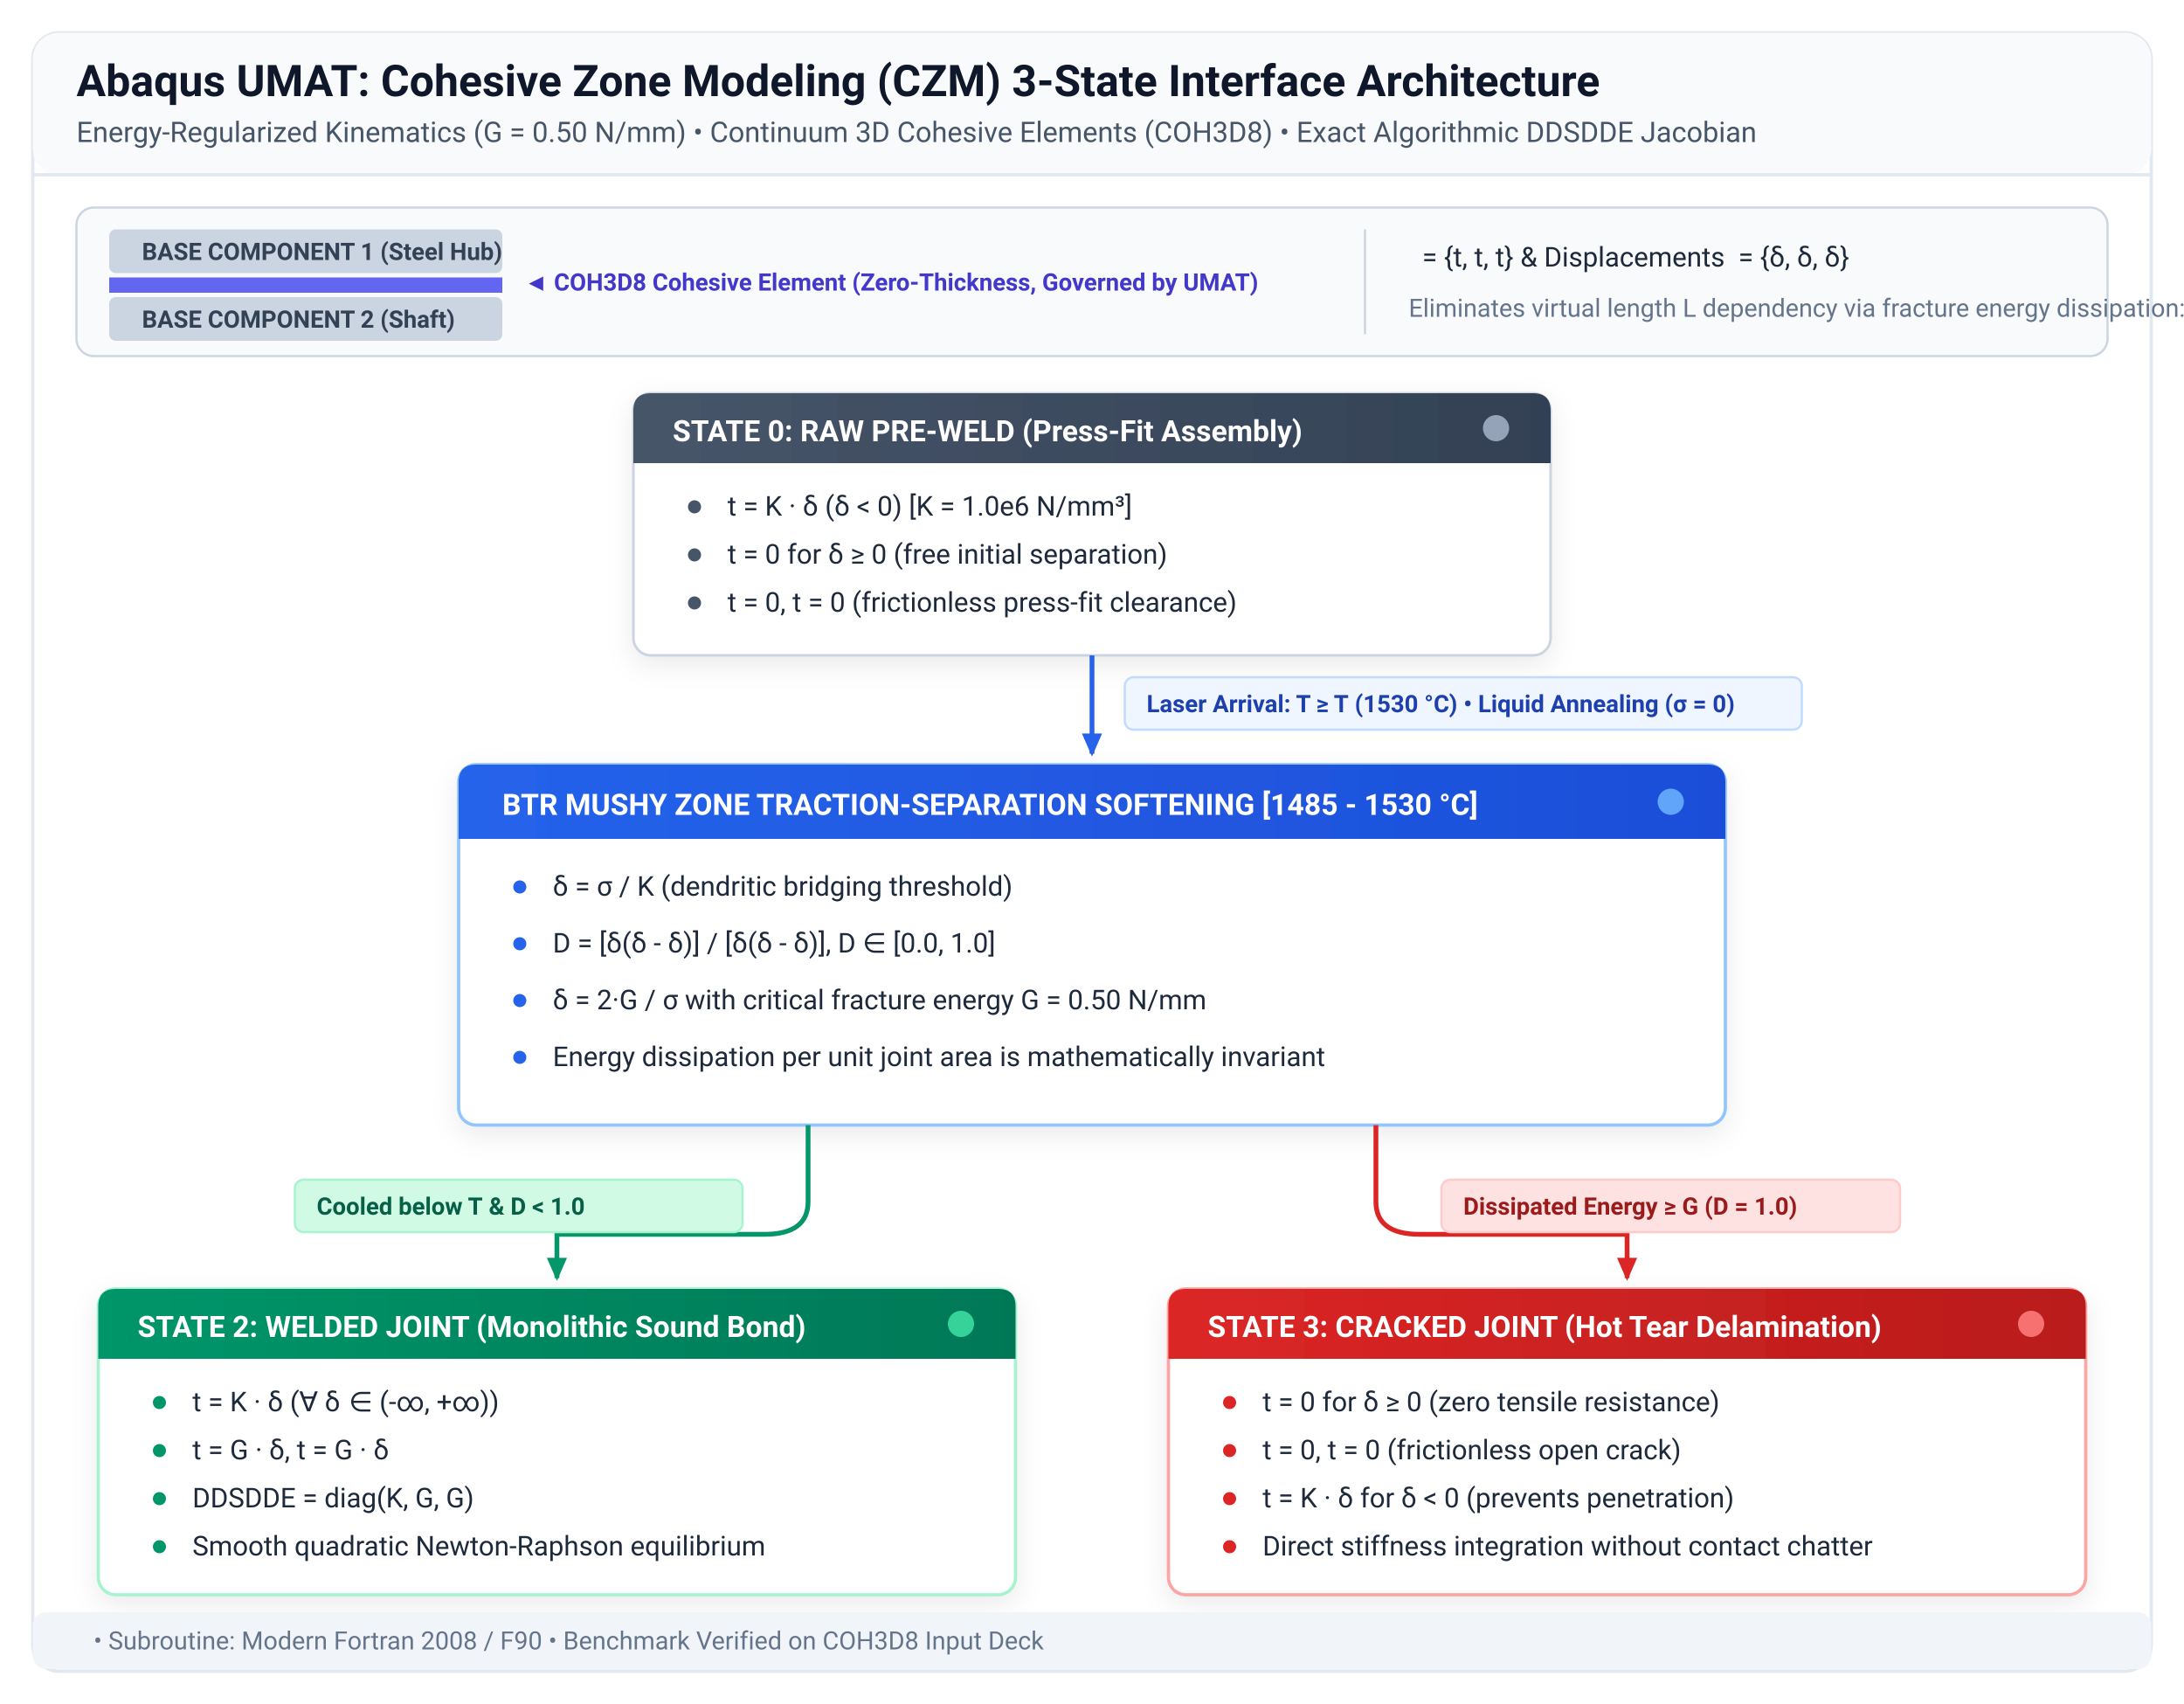
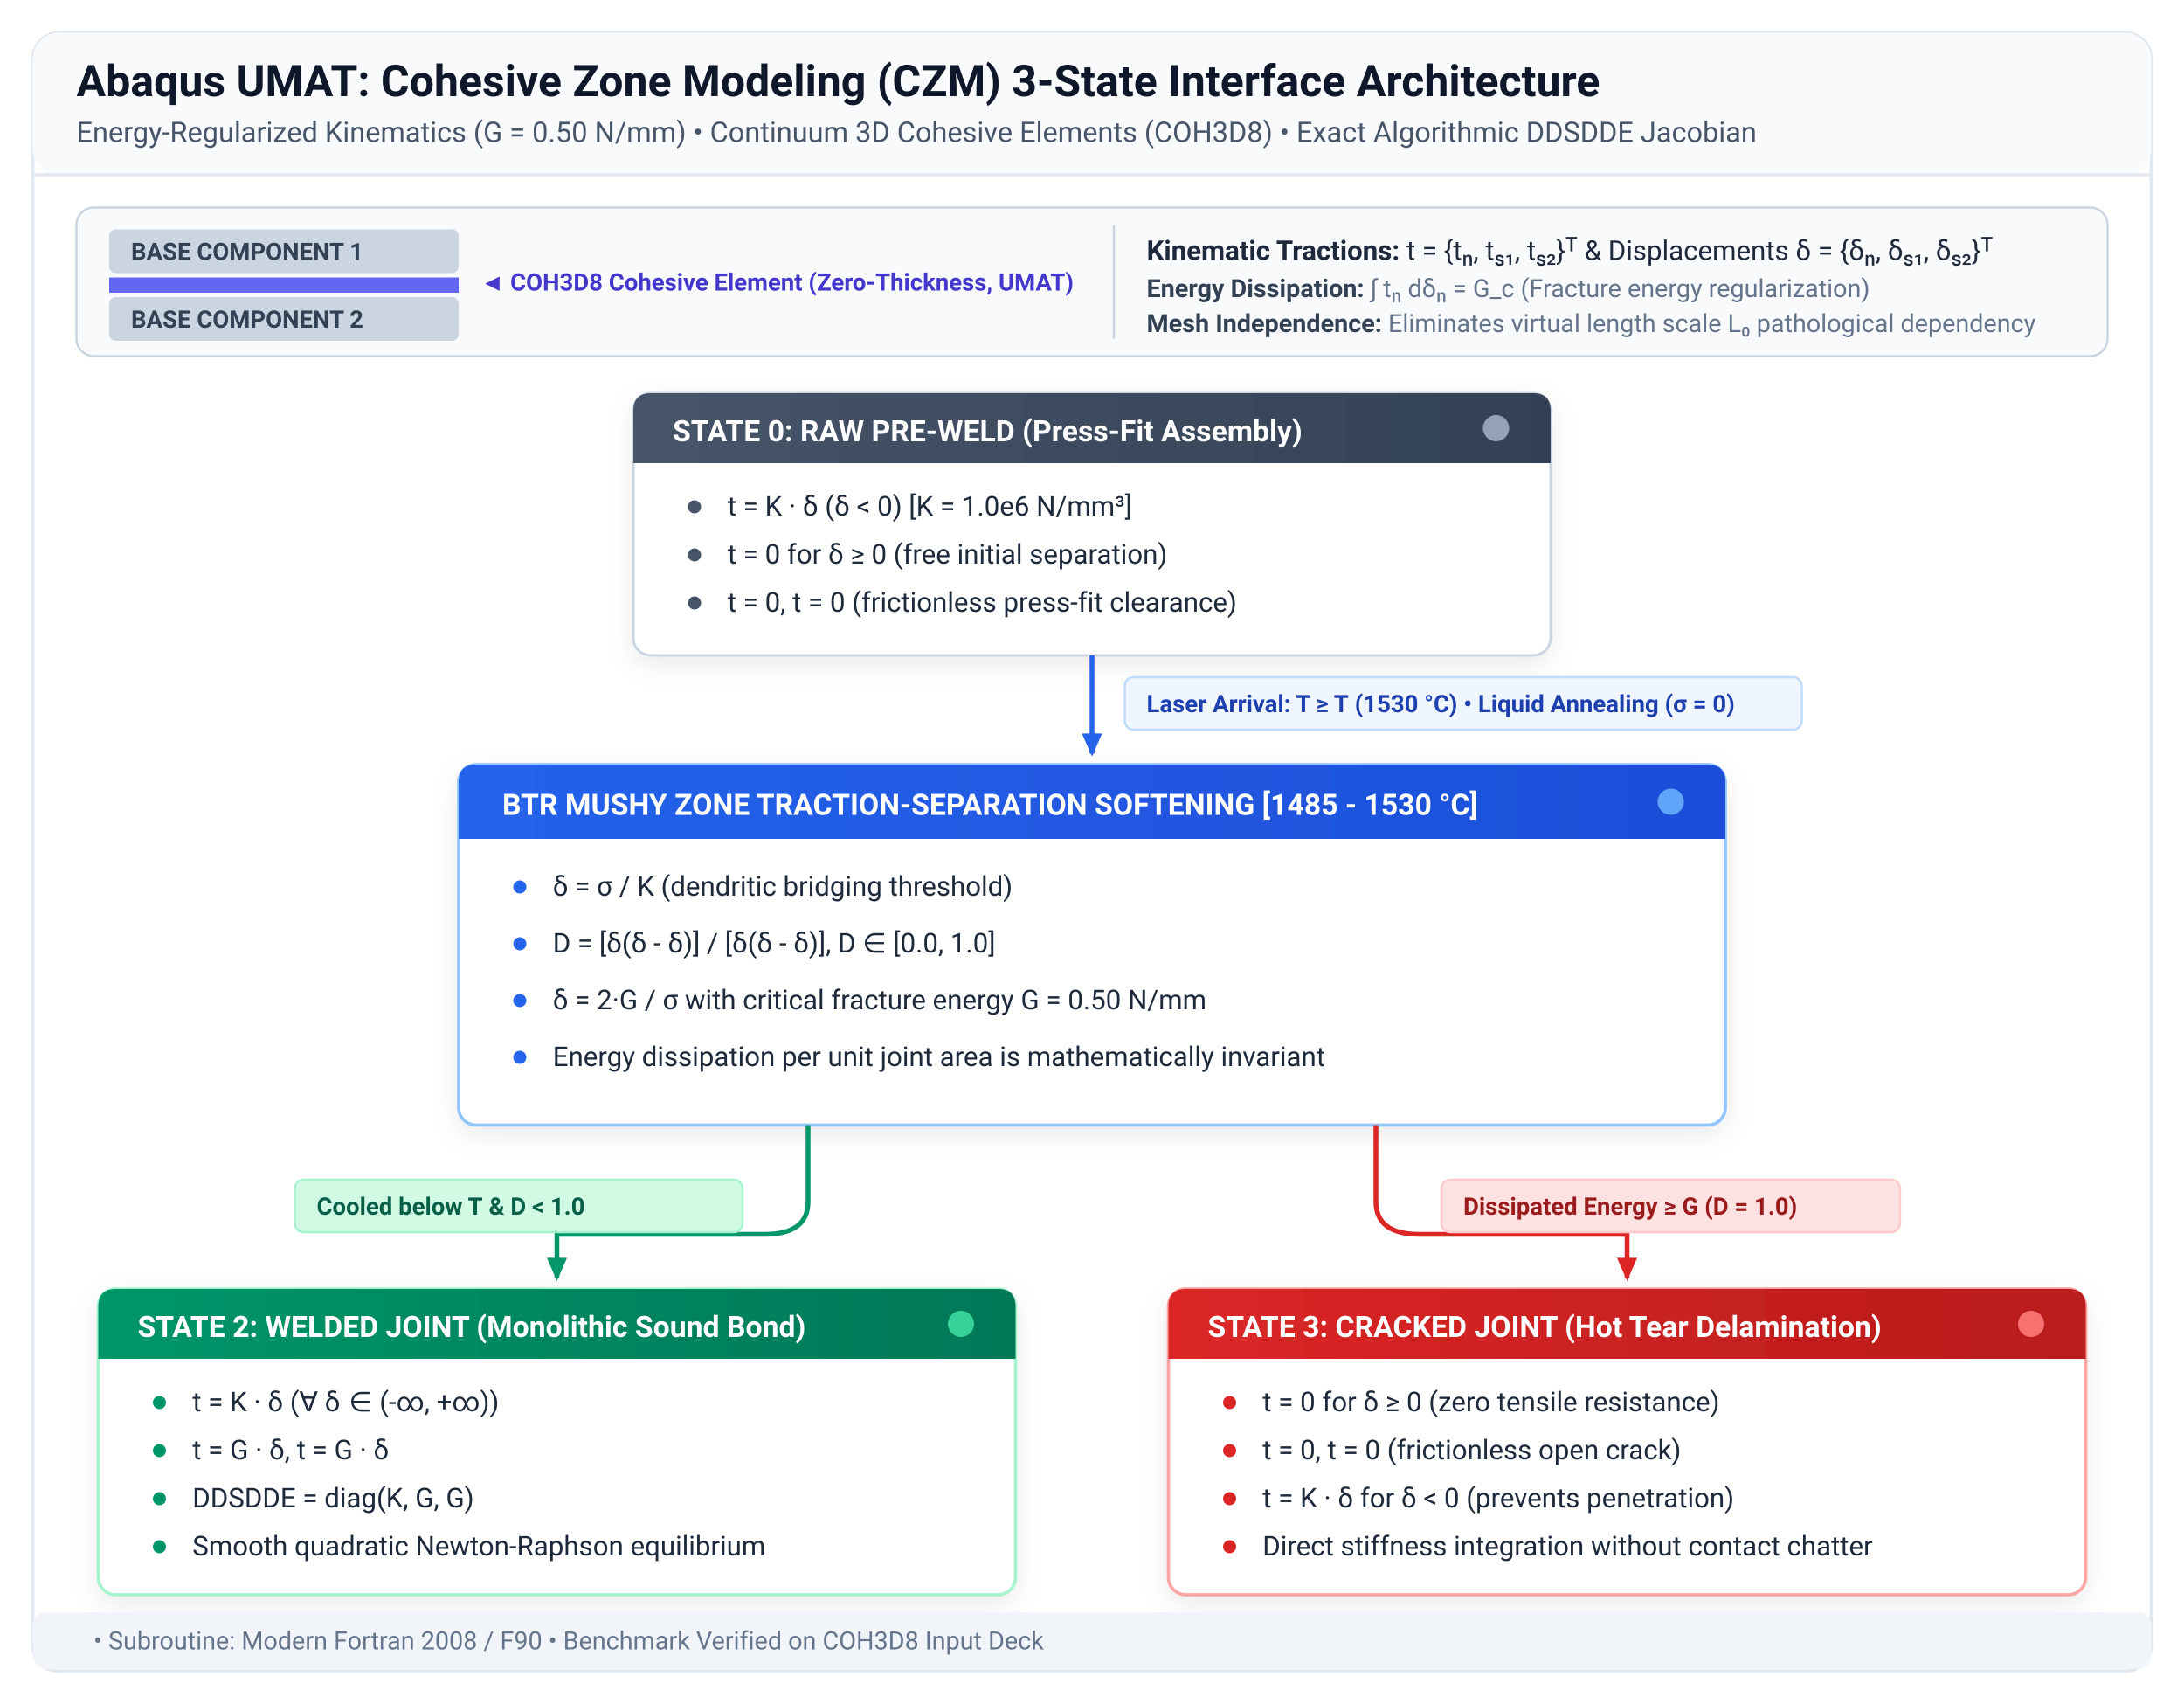
<svg xmlns="http://www.w3.org/2000/svg" viewBox="0 0 1000 780" width="1000" height="780">
  <defs>
    <linearGradient id="bgGrad4" x1="0%" y1="0%" x2="100%" y2="100%">
      <stop offset="0%" stop-color="#ffffff" />
      <stop offset="100%" stop-color="#f8fafc" />
    </linearGradient>
    <linearGradient id="rawHeaderGrad4" x1="0%" y1="0%" x2="100%" y2="0%">
      <stop offset="0%" stop-color="#475569" />
      <stop offset="100%" stop-color="#334155" />
    </linearGradient>
    <linearGradient id="btrHeaderGrad4" x1="0%" y1="0%" x2="100%" y2="0%">
      <stop offset="0%" stop-color="#2563eb" />
      <stop offset="100%" stop-color="#1d4ed8" />
    </linearGradient>
    <linearGradient id="weldHeaderGrad4" x1="0%" y1="0%" x2="100%" y2="0%">
      <stop offset="0%" stop-color="#059669" />
      <stop offset="100%" stop-color="#047857" />
    </linearGradient>
    <linearGradient id="crackHeaderGrad4" x1="0%" y1="0%" x2="100%" y2="0%">
      <stop offset="0%" stop-color="#dc2626" />
      <stop offset="100%" stop-color="#b91c1c" />
    </linearGradient>
    <linearGradient id="layerGrad" x1="0%" y1="0%" x2="100%" y2="0%">
      <stop offset="0%" stop-color="#e0e7ff" />
      <stop offset="100%" stop-color="#c7d2fe" />
    </linearGradient>
    <filter id="cardShadow4" x="-10%" y="-10%" width="125%" height="125%">
      <feDropShadow dx="0" dy="4" stdDeviation="6" flood-color="#0f172a" flood-opacity="0.08" />
    </filter>
    <marker id="arrowBlue4" viewBox="0 0 10 10" refX="7" refY="5" markerWidth="6" markerHeight="6" orient="auto-start-reverse">
      <path d="M 0 1.5 L 8 5 L 0 8.5 z" fill="#2563eb" />
    </marker>
    <marker id="arrowGreen4" viewBox="0 0 10 10" refX="7" refY="5" markerWidth="6" markerHeight="6" orient="auto-start-reverse">
      <path d="M 0 1.5 L 8 5 L 0 8.5 z" fill="#059669" />
    </marker>
    <marker id="arrowRed4" viewBox="0 0 10 10" refX="7" refY="5" markerWidth="6" markerHeight="6" orient="auto-start-reverse">
      <path d="M 0 1.5 L 8 5 L 0 8.5 z" fill="#dc2626" />
    </marker>
  </defs>
  <style>
    .title-main { font-family: -apple-system, BlinkMacSystemFont, "Segoe UI", Roboto, Arial, sans-serif; font-size: 20px; font-weight: 700; fill: #0f172a; }
    .title-sub { font-family: -apple-system, BlinkMacSystemFont, "Segoe UI", Roboto, Arial, sans-serif; font-size: 13px; font-weight: 400; fill: #475569; }
    .card-title { font-family: -apple-system, BlinkMacSystemFont, "Segoe UI", Roboto, Arial, sans-serif; font-size: 13.5px; font-weight: 700; fill: #ffffff; }
    .card-text { font-family: -apple-system, BlinkMacSystemFont, "Segoe UI", Roboto, Arial, sans-serif; font-size: 12.5px; fill: #1e293b; line-height: 1.5; }
    .card-subtext { font-family: -apple-system, BlinkMacSystemFont, "Segoe UI", Roboto, Arial, sans-serif; font-size: 11.5px; fill: #64748b; }
    .badge-pill { font-family: -apple-system, BlinkMacSystemFont, "Segoe UI", Roboto, Arial, sans-serif; font-size: 11px; font-weight: 600; }
    .mono { font-family: ui-monospace, SFMono-Regular, Menlo, Monaco, Consolas, monospace; font-size: 11.5px; }
  </style>
  <rect width="1000" height="780" fill="#ffffff" />
  <rect x="15" y="15" width="970" height="750" rx="12" fill="none" stroke="#e2e8f0" stroke-width="1.5" />
  <rect x="15" y="15" width="970" height="65" rx="12" fill="#f8fafc" />
  <line x1="15" y1="80" x2="985" y2="80" stroke="#e2e8f0" stroke-width="1.5" />
  <text x="35" y="44" class="title-main">Abaqus UMAT: Cohesive Zone Modeling (CZM) 3-State Interface Architecture</text>
  <text x="35" y="65" class="title-sub">Energy-Regularized Kinematics (G<sub>c</sub> = 0.50 N/mm) • Continuum 3D Cohesive Elements (COH3D8) • Exact Algorithmic DDSDDE Jacobian</text>
  <g transform="translate(35, 95)">
    <rect width="930" height="68" rx="8" fill="#f8fafc" stroke="#cbd5e1" stroke-width="1" />
-     <rect x="15" y="10" width="180" height="20" rx="3" fill="#cbd5e1" />
-     <text x="30" y="24" class="badge-pill" fill="#334155">BASE COMPONENT 1 (Steel Hub)</text>
-     <rect x="15" y="32" width="180" height="7" fill="#6366f1" />
-     <text x="205" y="38" class="badge-pill" fill="#4338ca">◄ COH3D8 Cohesive Element (Zero-Thickness, Governed by UMAT)</text>
-     <rect x="15" y="41" width="180" height="20" rx="3" fill="#cbd5e1" />
-     <text x="30" y="55" class="badge-pill" fill="#334155">BASE COMPONENT 2 (Shaft)</text>
-     <line x1="590" y1="10" x2="590" y2="58" stroke="#cbd5e1" stroke-width="1" />
-     <text x="610" y="27" class="card-text">
-       <b>Kinematic Tractions:</b>
-       <b>t</b> = {t<sub>n</sub>, t<sub>s1</sub>, t<sub>s2</sub>}<sup>T</sup> &amp; Displacements <b>δ</b> = {δ<sub>n</sub>, δ<sub>s1</sub>, δ<sub>s2</sub>}<sup>T</sup>
-     </text>
-     <text x="610" y="50" class="card-subtext">Eliminates virtual length L<sub>0</sub> dependency via fracture energy dissipation: ∫ t<sub>n</sub> dδ<sub>n</sub> = G<sub>c</sub>
-     </text>
+     <rect x="15" y="10" width="160" height="20" rx="3" fill="#cbd5e1" />
+     <text x="25" y="24" class="badge-pill" fill="#334155">BASE COMPONENT 1</text>
+     <rect x="15" y="32" width="160" height="7" fill="#6366f1" />
+     <text x="185" y="38" class="badge-pill" fill="#4338ca">◄ COH3D8 Cohesive Element (Zero-Thickness, UMAT)</text>
+     <rect x="15" y="41" width="160" height="20" rx="3" fill="#cbd5e1" />
+     <text x="25" y="55" class="badge-pill" fill="#334155">BASE COMPONENT 2</text>
+     <line x1="475" y1="8" x2="475" y2="60" stroke="#cbd5e1" stroke-width="1" />
+     <text x="490" y="24" class="card-text">
+       <tspan font-weight="700">Kinematic Tractions:</tspan> t = {tₙ, tₛ₁, tₛ₂}ᵀ &amp; Displacements δ = {δₙ, δₛ₁, δₛ₂}ᵀ</text>
+     <text x="490" y="41" class="card-subtext">
+       <tspan font-weight="700" fill="#334155">Energy Dissipation:</tspan> ∫ tₙ dδₙ = G_c (Fracture energy regularization)</text>
+     <text x="490" y="57" class="card-subtext">
+       <tspan font-weight="700" fill="#334155">Mesh Independence:</tspan> Eliminates virtual length scale L₀ pathological dependency</text>
  </g>
  <g transform="translate(290, 180)" filter="url(#cardShadow4)">
    <rect width="420" height="120" rx="8" fill="#ffffff" stroke="#cbd5e1" stroke-width="1.2" />
    <path d="M 0 8 Q 0 0 8 0 L 412 0 Q 420 0 420 8 L 420 32 L 0 32 Z" fill="url(#rawHeaderGrad4)" />
    <text x="18" y="22" class="card-title">STATE 0: RAW PRE-WELD (Press-Fit Assembly)</text>
    <circle cx="395" cy="16" r="6" fill="#94a3b8" />
    <circle cx="28" cy="52" r="3" fill="#475569" />
    <text x="40" y="56" class="card-text">
      <b>Normal Compression Penalty:</b> t<sub>n</sub> = K<sub>pen</sub> · δ<sub>n</sub> (δ<sub>n</sub> &lt; 0) [K<sub>pen</sub> = 1.0e6 N/mm³]</text>
    <circle cx="28" cy="74" r="3" fill="#475569" />
    <text x="40" y="78" class="card-text">
      <b>Zero Tensile Cohesion:</b> t<sub>n</sub> = 0 for δ<sub>n</sub> ≥ 0 (free initial separation)</text>
    <circle cx="28" cy="96" r="3" fill="#475569" />
    <text x="40" y="100" class="card-text">
      <b>Tangential Response:</b> t<sub>s1</sub> = 0, t<sub>s2</sub> = 0 (frictionless press-fit clearance)</text>
  </g>
  <g>
    <line x1="500" y1="300" x2="500" y2="345" stroke="#2563eb" stroke-width="2.2" marker-end="url(#arrowBlue4)" />
    <rect x="515" y="310" width="310" height="24" rx="4" fill="#eff6ff" stroke="#bfdbfe" stroke-width="1" />
    <text x="525" y="326" class="badge-pill" fill="#1e40af">Laser Arrival: T ≥ T<sub>liquidus</sub> (1530 °C) • Liquid Annealing (σ = 0)</text>
  </g>
  <g transform="translate(210, 350)" filter="url(#cardShadow4)">
    <rect width="580" height="165" rx="8" fill="#ffffff" stroke="#93c5fd" stroke-width="1.5" />
    <path d="M 0 8 Q 0 0 8 0 L 572 0 Q 580 0 580 8 L 580 34 L 0 34 Z" fill="url(#btrHeaderGrad4)" />
    <text x="20" y="23" class="card-title">BTR MUSHY ZONE TRACTION-SEPARATION SOFTENING [1485 - 1530 °C]</text>
    <circle cx="555" cy="17" r="6" fill="#60a5fa" />
    <circle cx="28" cy="56" r="3" fill="#2563eb" />
    <text x="40" y="60" class="card-text">
      <b>Elastic Damage Initiation:</b> δ<sub>0</sub> = σ<sub>c,BTR</sub> / K<sub>bond</sub> (dendritic bridging threshold)</text>
    <circle cx="28" cy="82" r="3" fill="#2563eb" />
    <text x="40" y="86" class="card-text">
      <b>Linear Softening Damage Law:</b> D = [δ<sub>f</sub>(δ<sub>max</sub> - δ<sub>0</sub>)] / [δ<sub>max</sub>(δ<sub>f</sub> - δ<sub>0</sub>)], D ∈ [0.0, 1.0]</text>
    <circle cx="28" cy="108" r="3" fill="#2563eb" />
    <text x="40" y="112" class="card-text">
      <b>Energy Regularization:</b> δ<sub>f</sub> = 2·G<sub>c</sub> / σ<sub>c,BTR</sub> with critical fracture energy G<sub>c</sub> = 0.50 N/mm</text>
    <circle cx="28" cy="134" r="3" fill="#2563eb" />
    <text x="40" y="138" class="card-text">
      <b>Mesh Independence:</b> Energy dissipation per unit joint area is mathematically invariant</text>
  </g>
  <g>
    <path d="M 370 515 L 370 550 Q 370 565 350 565 L 255 565 L 255 585" fill="none" stroke="#059669" stroke-width="2.2" marker-end="url(#arrowGreen4)" />
    <rect x="135" y="540" width="205" height="24" rx="4" fill="#d1fae5" stroke="#a7f3d0" stroke-width="1" />
    <text x="145" y="556" class="badge-pill" fill="#065f46">Cooled below T<sub>solidus</sub> &amp; D &lt; 1.0</text>
  </g>
  <g>
    <path d="M 630 515 L 630 550 Q 630 565 650 565 L 745 565 L 745 585" fill="none" stroke="#dc2626" stroke-width="2.2" marker-end="url(#arrowRed4)" />
    <rect x="660" y="540" width="210" height="24" rx="4" fill="#fee2e2" stroke="#fecaca" stroke-width="1" />
    <text x="670" y="556" class="badge-pill" fill="#991b1b">Dissipated Energy ≥ G<sub>c</sub> (D = 1.0)</text>
  </g>
  <g transform="translate(45, 590)" filter="url(#cardShadow4)">
    <rect width="420" height="140" rx="8" fill="#ffffff" stroke="#a7f3d0" stroke-width="1.5" />
    <path d="M 0 8 Q 0 0 8 0 L 412 0 Q 420 0 420 8 L 420 32 L 0 32 Z" fill="url(#weldHeaderGrad4)" />
    <text x="18" y="22" class="card-title">STATE 2: WELDED JOINT (Monolithic Sound Bond)</text>
    <circle cx="395" cy="16" r="6" fill="#34d399" />
    <circle cx="28" cy="52" r="3" fill="#059669" />
    <text x="40" y="56" class="card-text">
      <b>Full Bilateral Tension:</b> t<sub>n</sub> = K<sub>bond</sub> · δ<sub>n</sub> (∀ δ<sub>n</sub> ∈ (-∞, +∞))</text>
    <circle cx="28" cy="74" r="3" fill="#059669" />
    <text x="40" y="78" class="card-text">
      <b>Full Shear Continuity:</b> t<sub>s1</sub> = G<sub>shear</sub> · δ<sub>s1</sub>, t<sub>s2</sub> = G<sub>shear</sub> · δ<sub>s2</sub>
    </text>
    <circle cx="28" cy="96" r="3" fill="#059669" />
    <text x="40" y="100" class="card-text">
      <b>Exact Jacobian:</b> DDSDDE = diag(K<sub>bond</sub>, G<sub>shear</sub>, G<sub>shear</sub>)</text>
    <circle cx="28" cy="118" r="3" fill="#059669" />
    <text x="40" y="122" class="card-text">
      <b>Convergence:</b> Smooth quadratic Newton-Raphson equilibrium</text>
  </g>
  <g transform="translate(535, 590)" filter="url(#cardShadow4)">
    <rect width="420" height="140" rx="8" fill="#ffffff" stroke="#fca5a5" stroke-width="1.5" />
    <path d="M 0 8 Q 0 0 8 0 L 412 0 Q 420 0 420 8 L 420 32 L 0 32 Z" fill="url(#crackHeaderGrad4)" />
    <text x="18" y="22" class="card-title">STATE 3: CRACKED JOINT (Hot Tear Delamination)</text>
    <circle cx="395" cy="16" r="6" fill="#f87171" />
    <circle cx="28" cy="52" r="3" fill="#dc2626" />
    <text x="40" y="56" class="card-text">
      <b>Permanent Rupture:</b> t<sub>n</sub> = 0 for δ<sub>n</sub> ≥ 0 (zero tensile resistance)</text>
    <circle cx="28" cy="74" r="3" fill="#dc2626" />
    <text x="40" y="78" class="card-text">
      <b>Zero Shear Capacity:</b> t<sub>s1</sub> = 0, t<sub>s2</sub> = 0 (frictionless open crack)</text>
    <circle cx="28" cy="96" r="3" fill="#dc2626" />
    <text x="40" y="100" class="card-text">
      <b>Crack Closure Barrier:</b> t<sub>n</sub> = K<sub>pen</sub> · δ<sub>n</sub> for δ<sub>n</sub> &lt; 0 (prevents penetration)</text>
    <circle cx="28" cy="118" r="3" fill="#dc2626" />
    <text x="40" y="122" class="card-text">
      <b>SDI Free:</b> Direct stiffness integration without contact chatter</text>
  </g>
  <g transform="translate(15, 738)">
    <rect width="970" height="26" rx="6" fill="#f1f5f9" />
    <text x="25" y="17" class="card-subtext">
      <b>SIMULIA Abaqus/Standard CZM UMAT Prototype</b> • Subroutine: Modern Fortran 2008 / F90 • Benchmark Verified on COH3D8 Input Deck</text>
  </g>
</svg>
